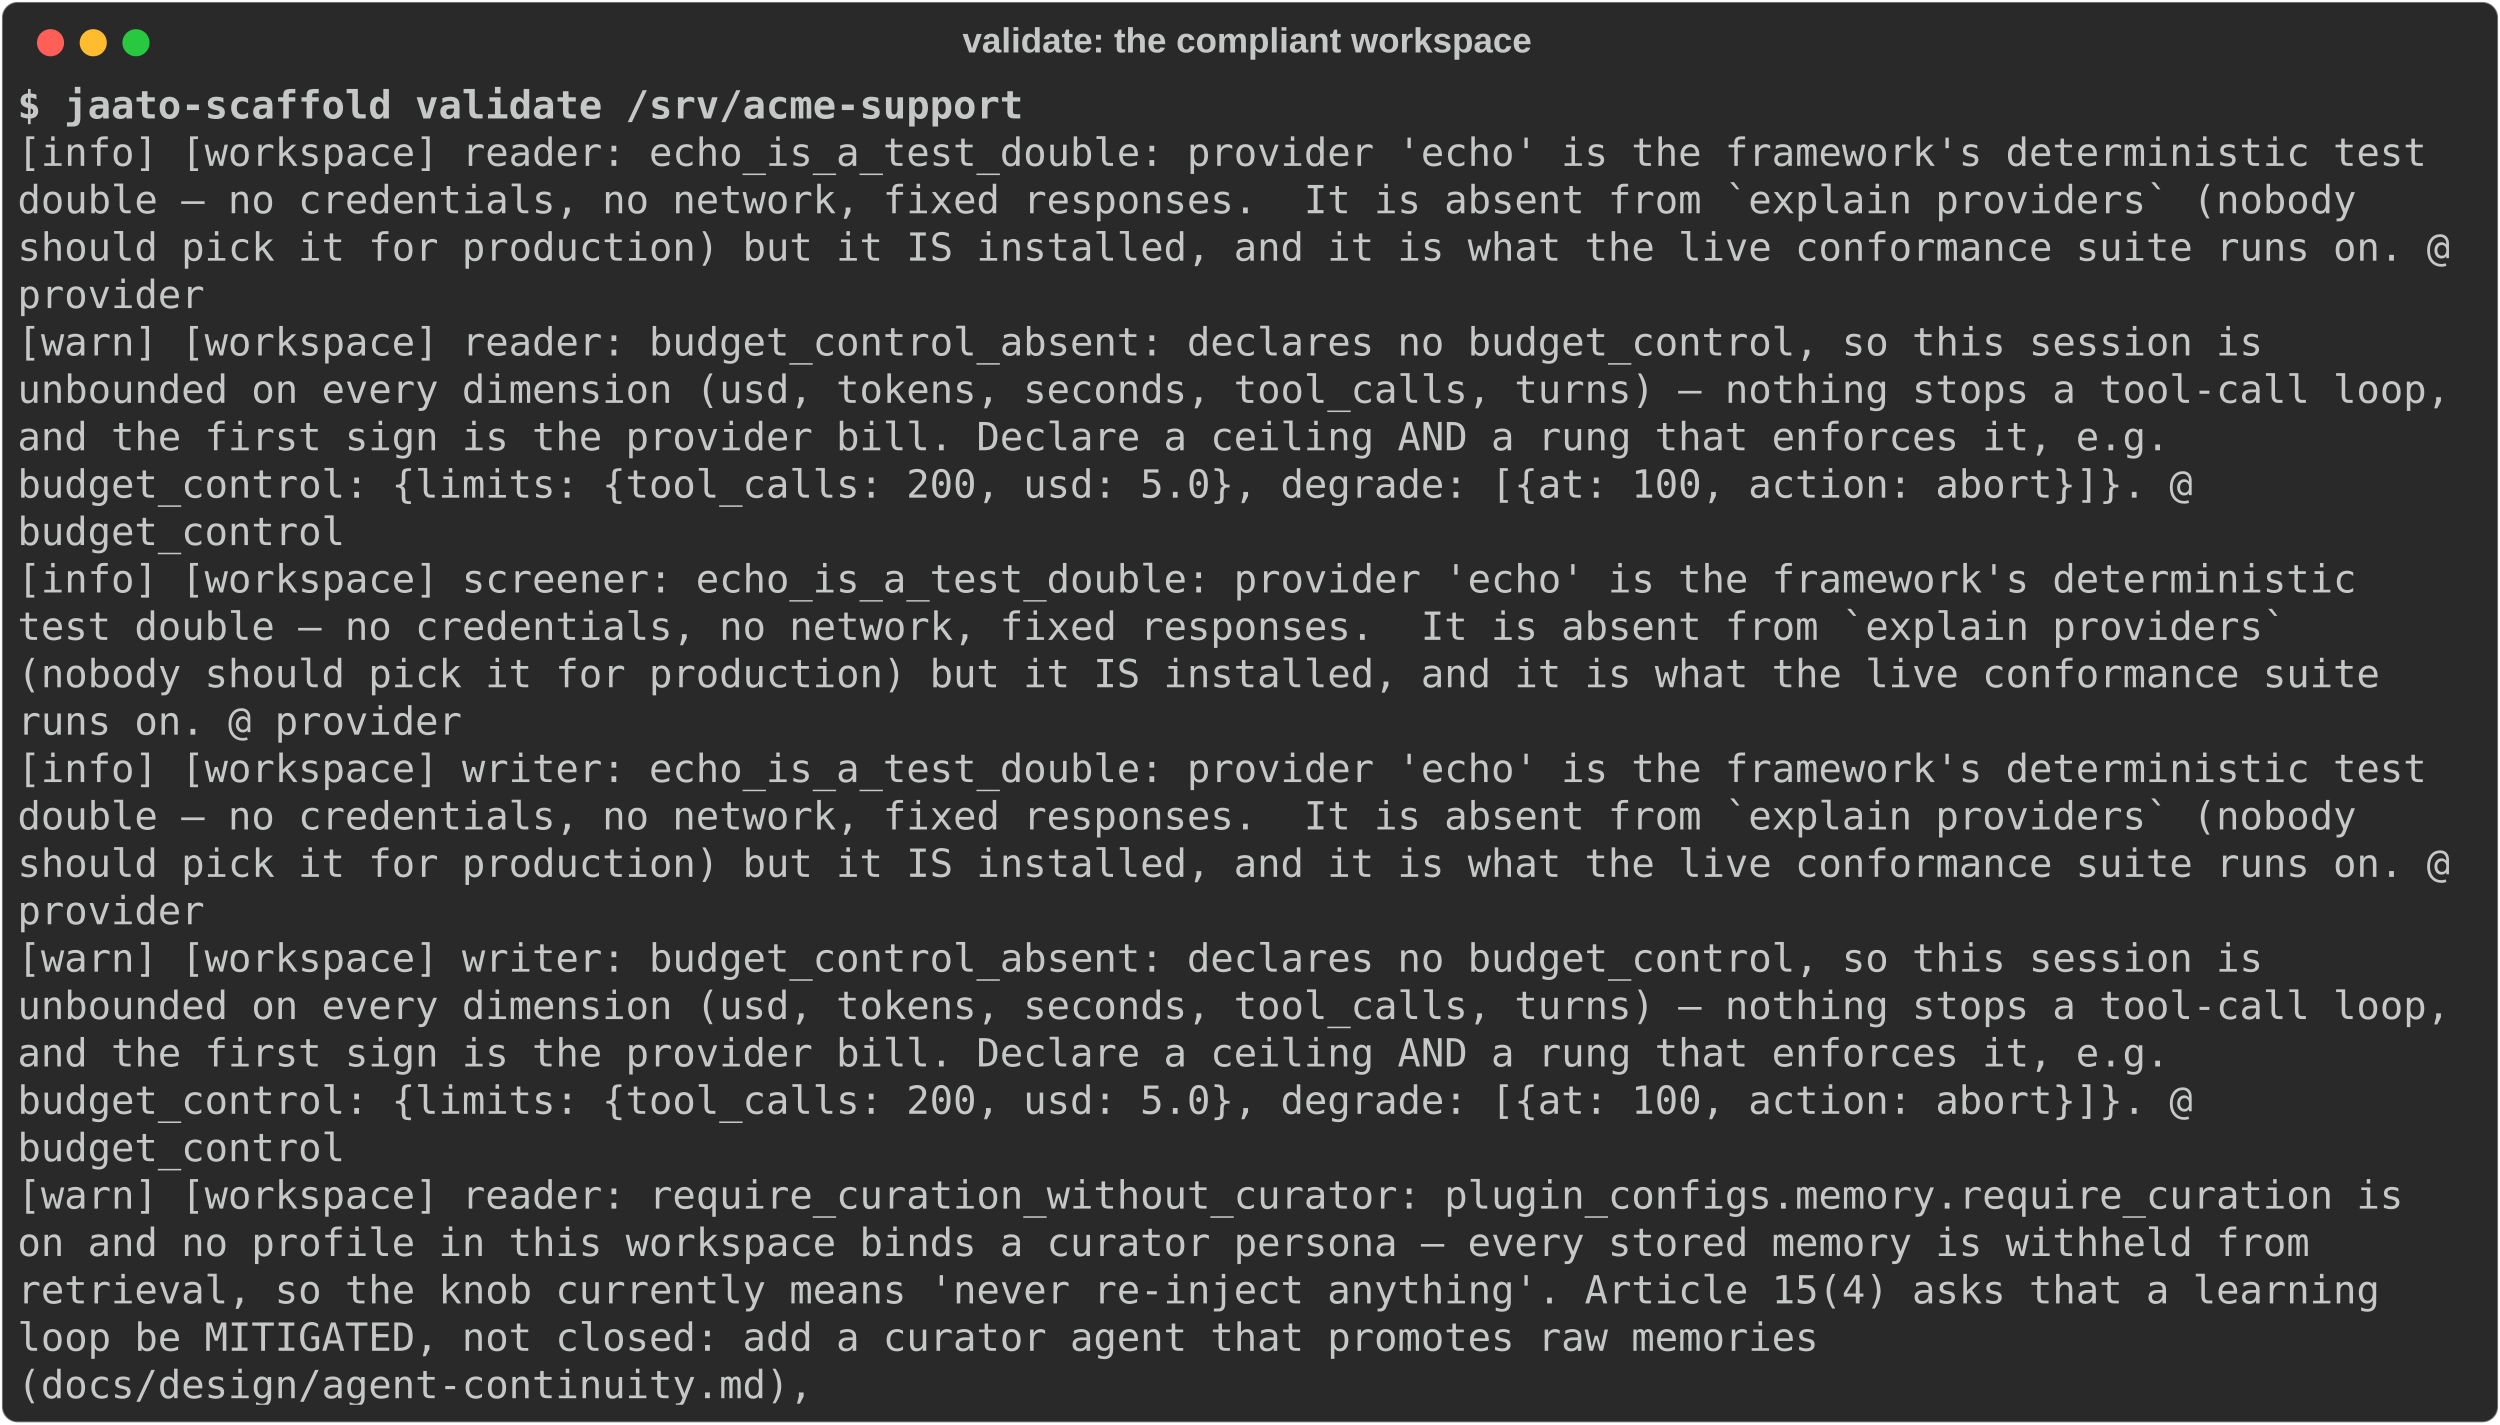
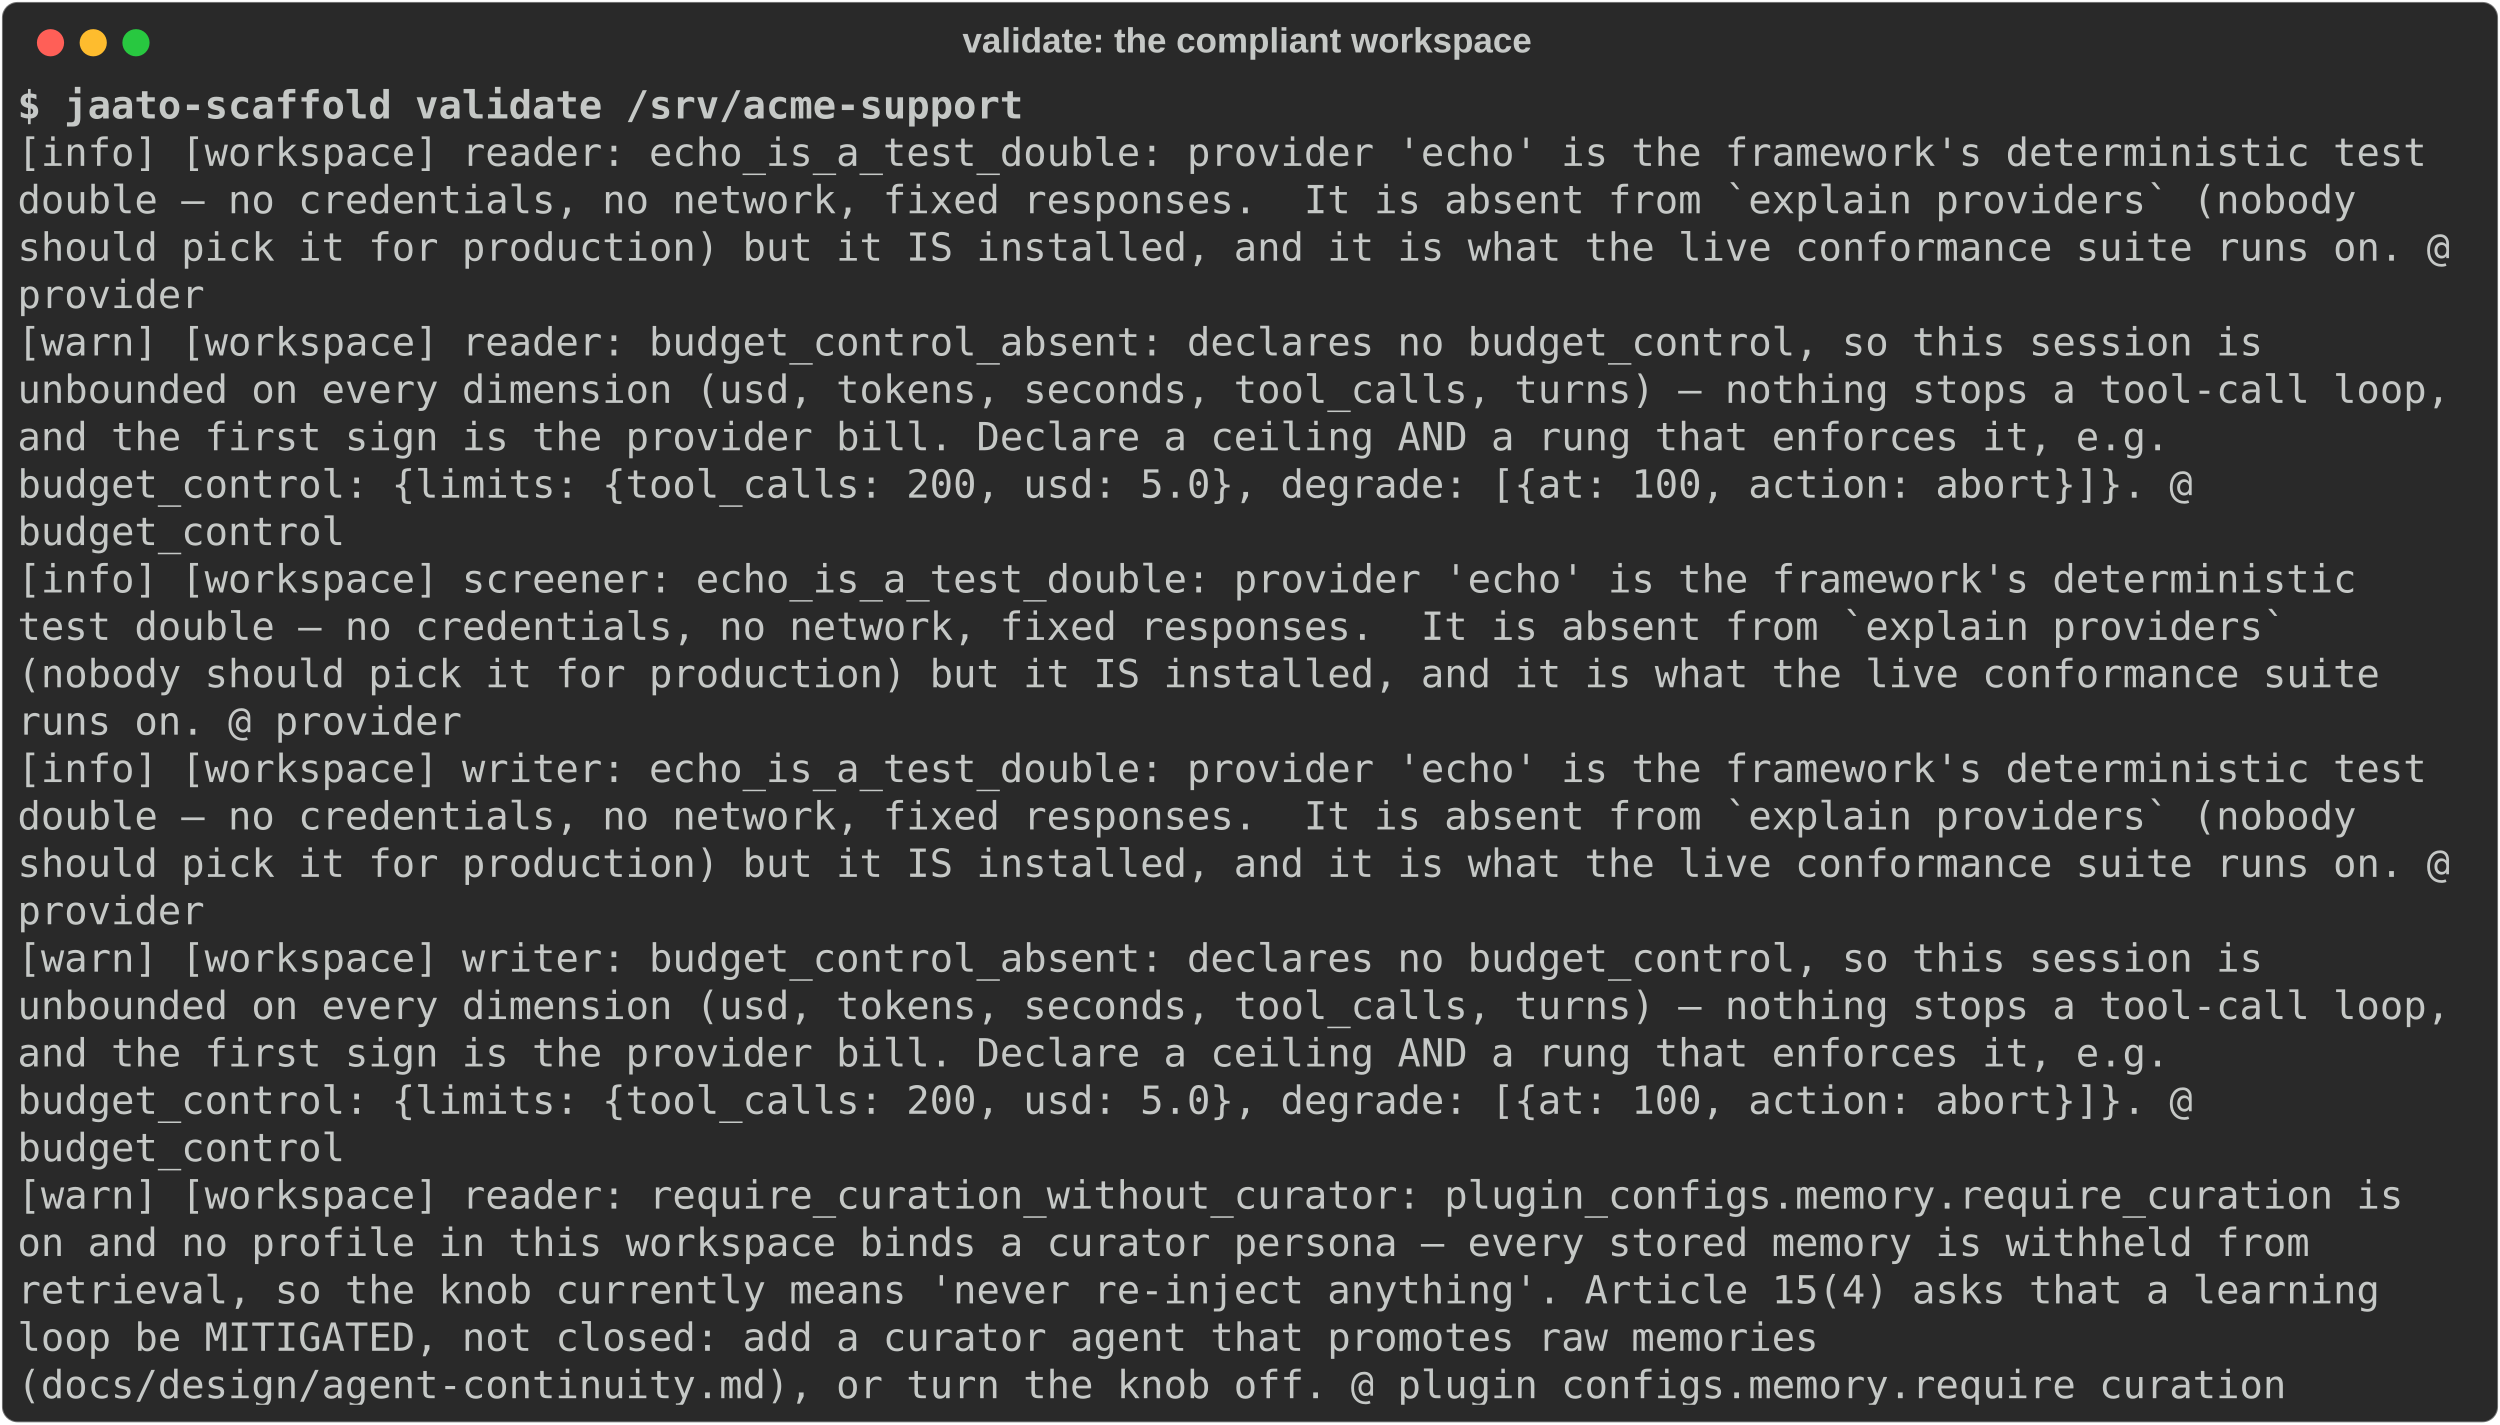
<svg xmlns="http://www.w3.org/2000/svg" class="rich-terminal" viewBox="0 0 1287 733.2">
  <style>

    @font-face {
        font-family: "Fira Code";
        src: local("FiraCode-Regular"),
                url("https://cdnjs.cloudflare.com/ajax/libs/firacode/6.2.0/woff2/FiraCode-Regular.woff2") format("woff2"),
                url("https://cdnjs.cloudflare.com/ajax/libs/firacode/6.2.0/woff/FiraCode-Regular.woff") format("woff");
        font-style: normal;
        font-weight: 400;
    }
    @font-face {
        font-family: "Fira Code";
        src: local("FiraCode-Bold"),
                url("https://cdnjs.cloudflare.com/ajax/libs/firacode/6.2.0/woff2/FiraCode-Bold.woff2") format("woff2"),
                url("https://cdnjs.cloudflare.com/ajax/libs/firacode/6.2.0/woff/FiraCode-Bold.woff") format("woff");
        font-style: bold;
        font-weight: 700;
    }

-     .terminal-1357060533-matrix {
+     .terminal-2796630368-matrix {
        font-family: Fira Code, monospace;
        font-size: 20px;
        line-height: 24.4px;
        font-variant-east-asian: full-width;
    }

-     .terminal-1357060533-title {
+     .terminal-2796630368-title {
        font-size: 18px;
        font-weight: bold;
        font-family: arial;
    }

-     .terminal-1357060533-r1 { fill: #c5c8c6;font-weight: bold }
- .terminal-1357060533-r2 { fill: #c5c8c6 }
+     .terminal-2796630368-r1 { fill: #c5c8c6;font-weight: bold }
+ .terminal-2796630368-r2 { fill: #c5c8c6 }
    </style>
  <defs>
-     <clipPath id="terminal-1357060533-clip-terminal">
+     <clipPath id="terminal-2796630368-clip-terminal">
      <rect x="0" y="0" width="1267.8" height="682.2" />
    </clipPath>
-     <clipPath id="terminal-1357060533-line-0">
+     <clipPath id="terminal-2796630368-line-0">
      <rect x="0" y="1.5" width="1268.8" height="24.65" />
    </clipPath>
-     <clipPath id="terminal-1357060533-line-1">
+     <clipPath id="terminal-2796630368-line-1">
      <rect x="0" y="25.9" width="1268.8" height="24.65" />
    </clipPath>
-     <clipPath id="terminal-1357060533-line-2">
+     <clipPath id="terminal-2796630368-line-2">
      <rect x="0" y="50.3" width="1268.8" height="24.65" />
    </clipPath>
-     <clipPath id="terminal-1357060533-line-3">
+     <clipPath id="terminal-2796630368-line-3">
      <rect x="0" y="74.7" width="1268.8" height="24.65" />
    </clipPath>
-     <clipPath id="terminal-1357060533-line-4">
+     <clipPath id="terminal-2796630368-line-4">
      <rect x="0" y="99.1" width="1268.8" height="24.65" />
    </clipPath>
-     <clipPath id="terminal-1357060533-line-5">
+     <clipPath id="terminal-2796630368-line-5">
      <rect x="0" y="123.5" width="1268.8" height="24.65" />
    </clipPath>
-     <clipPath id="terminal-1357060533-line-6">
+     <clipPath id="terminal-2796630368-line-6">
      <rect x="0" y="147.9" width="1268.8" height="24.65" />
    </clipPath>
-     <clipPath id="terminal-1357060533-line-7">
+     <clipPath id="terminal-2796630368-line-7">
      <rect x="0" y="172.3" width="1268.8" height="24.65" />
    </clipPath>
-     <clipPath id="terminal-1357060533-line-8">
+     <clipPath id="terminal-2796630368-line-8">
      <rect x="0" y="196.7" width="1268.8" height="24.65" />
    </clipPath>
-     <clipPath id="terminal-1357060533-line-9">
+     <clipPath id="terminal-2796630368-line-9">
      <rect x="0" y="221.1" width="1268.8" height="24.65" />
    </clipPath>
-     <clipPath id="terminal-1357060533-line-10">
+     <clipPath id="terminal-2796630368-line-10">
      <rect x="0" y="245.5" width="1268.8" height="24.65" />
    </clipPath>
-     <clipPath id="terminal-1357060533-line-11">
+     <clipPath id="terminal-2796630368-line-11">
      <rect x="0" y="269.9" width="1268.8" height="24.65" />
    </clipPath>
-     <clipPath id="terminal-1357060533-line-12">
+     <clipPath id="terminal-2796630368-line-12">
      <rect x="0" y="294.3" width="1268.8" height="24.65" />
    </clipPath>
-     <clipPath id="terminal-1357060533-line-13">
+     <clipPath id="terminal-2796630368-line-13">
      <rect x="0" y="318.7" width="1268.8" height="24.65" />
    </clipPath>
-     <clipPath id="terminal-1357060533-line-14">
+     <clipPath id="terminal-2796630368-line-14">
      <rect x="0" y="343.1" width="1268.8" height="24.65" />
    </clipPath>
-     <clipPath id="terminal-1357060533-line-15">
+     <clipPath id="terminal-2796630368-line-15">
      <rect x="0" y="367.5" width="1268.8" height="24.65" />
    </clipPath>
-     <clipPath id="terminal-1357060533-line-16">
+     <clipPath id="terminal-2796630368-line-16">
      <rect x="0" y="391.9" width="1268.8" height="24.65" />
    </clipPath>
-     <clipPath id="terminal-1357060533-line-17">
+     <clipPath id="terminal-2796630368-line-17">
      <rect x="0" y="416.3" width="1268.8" height="24.65" />
    </clipPath>
-     <clipPath id="terminal-1357060533-line-18">
+     <clipPath id="terminal-2796630368-line-18">
      <rect x="0" y="440.7" width="1268.8" height="24.65" />
    </clipPath>
-     <clipPath id="terminal-1357060533-line-19">
+     <clipPath id="terminal-2796630368-line-19">
      <rect x="0" y="465.1" width="1268.8" height="24.65" />
    </clipPath>
-     <clipPath id="terminal-1357060533-line-20">
+     <clipPath id="terminal-2796630368-line-20">
      <rect x="0" y="489.5" width="1268.8" height="24.65" />
    </clipPath>
-     <clipPath id="terminal-1357060533-line-21">
+     <clipPath id="terminal-2796630368-line-21">
      <rect x="0" y="513.9" width="1268.8" height="24.65" />
    </clipPath>
-     <clipPath id="terminal-1357060533-line-22">
+     <clipPath id="terminal-2796630368-line-22">
      <rect x="0" y="538.3" width="1268.8" height="24.65" />
    </clipPath>
-     <clipPath id="terminal-1357060533-line-23">
+     <clipPath id="terminal-2796630368-line-23">
      <rect x="0" y="562.7" width="1268.8" height="24.65" />
    </clipPath>
-     <clipPath id="terminal-1357060533-line-24">
+     <clipPath id="terminal-2796630368-line-24">
      <rect x="0" y="587.1" width="1268.8" height="24.65" />
    </clipPath>
-     <clipPath id="terminal-1357060533-line-25">
+     <clipPath id="terminal-2796630368-line-25">
      <rect x="0" y="611.5" width="1268.8" height="24.65" />
    </clipPath>
-     <clipPath id="terminal-1357060533-line-26">
+     <clipPath id="terminal-2796630368-line-26">
      <rect x="0" y="635.9" width="1268.8" height="24.65" />
    </clipPath>
  </defs>
  <rect fill="#292929" stroke="rgba(255,255,255,0.35)" stroke-width="1" x="1" y="1" width="1285" height="731.2" rx="8" />
-   <text class="terminal-1357060533-title" fill="#c5c8c6" text-anchor="middle" x="642" y="27">validate: the compliant workspace</text>
+   <text class="terminal-2796630368-title" fill="#c5c8c6" text-anchor="middle" x="642" y="27">validate: the compliant workspace</text>
  <g transform="translate(26,22)">
    <circle cx="0" cy="0" r="7" fill="#ff5f57" />
    <circle cx="22" cy="0" r="7" fill="#febc2e" />
    <circle cx="44" cy="0" r="7" fill="#28c840" />
  </g>
-   <g transform="translate(9, 41)" clip-path="url(#terminal-1357060533-clip-terminal)">
-     <g class="terminal-1357060533-matrix">
-       <text class="terminal-1357060533-r1" x="0" y="20" textLength="524.6" clip-path="url(#terminal-1357060533-line-0)">$ jaato-scaffold validate /srv/acme-support</text>
-       <text class="terminal-1357060533-r2" x="1268.8" y="20" textLength="12.2" clip-path="url(#terminal-1357060533-line-0)">
- </text>
-       <text class="terminal-1357060533-r2" x="0" y="44.4" textLength="1268.8" clip-path="url(#terminal-1357060533-line-1)">[info] [workspace] reader: echo_is_a_test_double: provider 'echo' is the framework's deterministic test </text>
-       <text class="terminal-1357060533-r2" x="1268.8" y="44.4" textLength="12.2" clip-path="url(#terminal-1357060533-line-1)">
- </text>
-       <text class="terminal-1357060533-r2" x="0" y="68.8" textLength="1232.2" clip-path="url(#terminal-1357060533-line-2)">double — no credentials, no network, fixed responses.  It is absent from `explain providers` (nobody </text>
-       <text class="terminal-1357060533-r2" x="1268.8" y="68.8" textLength="12.2" clip-path="url(#terminal-1357060533-line-2)">
- </text>
-       <text class="terminal-1357060533-r2" x="0" y="93.2" textLength="1268.8" clip-path="url(#terminal-1357060533-line-3)">should pick it for production) but it IS installed, and it is what the live conformance suite runs on. @</text>
-       <text class="terminal-1357060533-r2" x="1268.8" y="93.2" textLength="12.2" clip-path="url(#terminal-1357060533-line-3)">
- </text>
-       <text class="terminal-1357060533-r2" x="0" y="117.6" textLength="97.6" clip-path="url(#terminal-1357060533-line-4)">provider</text>
-       <text class="terminal-1357060533-r2" x="1268.8" y="117.6" textLength="12.2" clip-path="url(#terminal-1357060533-line-4)">
- </text>
-       <text class="terminal-1357060533-r2" x="0" y="142" textLength="1183.4" clip-path="url(#terminal-1357060533-line-5)">[warn] [workspace] reader: budget_control_absent: declares no budget_control, so this session is </text>
-       <text class="terminal-1357060533-r2" x="1268.8" y="142" textLength="12.2" clip-path="url(#terminal-1357060533-line-5)">
- </text>
-       <text class="terminal-1357060533-r2" x="0" y="166.4" textLength="1268.8" clip-path="url(#terminal-1357060533-line-6)">unbounded on every dimension (usd, tokens, seconds, tool_calls, turns) — nothing stops a tool-call loop,</text>
-       <text class="terminal-1357060533-r2" x="1268.8" y="166.4" textLength="12.2" clip-path="url(#terminal-1357060533-line-6)">
- </text>
-       <text class="terminal-1357060533-r2" x="0" y="190.8" textLength="1134.6" clip-path="url(#terminal-1357060533-line-7)">and the first sign is the provider bill. Declare a ceiling AND a rung that enforces it, e.g. </text>
-       <text class="terminal-1357060533-r2" x="1268.8" y="190.8" textLength="12.2" clip-path="url(#terminal-1357060533-line-7)">
- </text>
-       <text class="terminal-1357060533-r2" x="0" y="215.2" textLength="1146.8" clip-path="url(#terminal-1357060533-line-8)">budget_control: {limits: {tool_calls: 200, usd: 5.0}, degrade: [{at: 100, action: abort}]}. @ </text>
-       <text class="terminal-1357060533-r2" x="1268.8" y="215.2" textLength="12.2" clip-path="url(#terminal-1357060533-line-8)">
- </text>
-       <text class="terminal-1357060533-r2" x="0" y="239.6" textLength="170.8" clip-path="url(#terminal-1357060533-line-9)">budget_control</text>
-       <text class="terminal-1357060533-r2" x="1268.8" y="239.6" textLength="12.2" clip-path="url(#terminal-1357060533-line-9)">
- </text>
-       <text class="terminal-1357060533-r2" x="0" y="264" textLength="1232.2" clip-path="url(#terminal-1357060533-line-10)">[info] [workspace] screener: echo_is_a_test_double: provider 'echo' is the framework's deterministic </text>
-       <text class="terminal-1357060533-r2" x="1268.8" y="264" textLength="12.2" clip-path="url(#terminal-1357060533-line-10)">
- </text>
-       <text class="terminal-1357060533-r2" x="0" y="288.4" textLength="1195.6" clip-path="url(#terminal-1357060533-line-11)">test double — no credentials, no network, fixed responses.  It is absent from `explain providers` </text>
-       <text class="terminal-1357060533-r2" x="1268.8" y="288.4" textLength="12.2" clip-path="url(#terminal-1357060533-line-11)">
- </text>
-       <text class="terminal-1357060533-r2" x="0" y="312.8" textLength="1244.4" clip-path="url(#terminal-1357060533-line-12)">(nobody should pick it for production) but it IS installed, and it is what the live conformance suite </text>
-       <text class="terminal-1357060533-r2" x="1268.8" y="312.8" textLength="12.2" clip-path="url(#terminal-1357060533-line-12)">
- </text>
-       <text class="terminal-1357060533-r2" x="0" y="337.2" textLength="231.8" clip-path="url(#terminal-1357060533-line-13)">runs on. @ provider</text>
-       <text class="terminal-1357060533-r2" x="1268.8" y="337.2" textLength="12.2" clip-path="url(#terminal-1357060533-line-13)">
- </text>
-       <text class="terminal-1357060533-r2" x="0" y="361.6" textLength="1268.8" clip-path="url(#terminal-1357060533-line-14)">[info] [workspace] writer: echo_is_a_test_double: provider 'echo' is the framework's deterministic test </text>
-       <text class="terminal-1357060533-r2" x="1268.8" y="361.6" textLength="12.2" clip-path="url(#terminal-1357060533-line-14)">
- </text>
-       <text class="terminal-1357060533-r2" x="0" y="386" textLength="1232.2" clip-path="url(#terminal-1357060533-line-15)">double — no credentials, no network, fixed responses.  It is absent from `explain providers` (nobody </text>
-       <text class="terminal-1357060533-r2" x="1268.8" y="386" textLength="12.2" clip-path="url(#terminal-1357060533-line-15)">
- </text>
-       <text class="terminal-1357060533-r2" x="0" y="410.4" textLength="1268.8" clip-path="url(#terminal-1357060533-line-16)">should pick it for production) but it IS installed, and it is what the live conformance suite runs on. @</text>
-       <text class="terminal-1357060533-r2" x="1268.8" y="410.4" textLength="12.2" clip-path="url(#terminal-1357060533-line-16)">
- </text>
-       <text class="terminal-1357060533-r2" x="0" y="434.8" textLength="97.6" clip-path="url(#terminal-1357060533-line-17)">provider</text>
-       <text class="terminal-1357060533-r2" x="1268.8" y="434.8" textLength="12.2" clip-path="url(#terminal-1357060533-line-17)">
- </text>
-       <text class="terminal-1357060533-r2" x="0" y="459.2" textLength="1183.4" clip-path="url(#terminal-1357060533-line-18)">[warn] [workspace] writer: budget_control_absent: declares no budget_control, so this session is </text>
-       <text class="terminal-1357060533-r2" x="1268.8" y="459.2" textLength="12.2" clip-path="url(#terminal-1357060533-line-18)">
- </text>
-       <text class="terminal-1357060533-r2" x="0" y="483.6" textLength="1268.8" clip-path="url(#terminal-1357060533-line-19)">unbounded on every dimension (usd, tokens, seconds, tool_calls, turns) — nothing stops a tool-call loop,</text>
-       <text class="terminal-1357060533-r2" x="1268.8" y="483.6" textLength="12.2" clip-path="url(#terminal-1357060533-line-19)">
- </text>
-       <text class="terminal-1357060533-r2" x="0" y="508" textLength="1134.6" clip-path="url(#terminal-1357060533-line-20)">and the first sign is the provider bill. Declare a ceiling AND a rung that enforces it, e.g. </text>
-       <text class="terminal-1357060533-r2" x="1268.8" y="508" textLength="12.2" clip-path="url(#terminal-1357060533-line-20)">
- </text>
-       <text class="terminal-1357060533-r2" x="0" y="532.4" textLength="1146.8" clip-path="url(#terminal-1357060533-line-21)">budget_control: {limits: {tool_calls: 200, usd: 5.0}, degrade: [{at: 100, action: abort}]}. @ </text>
-       <text class="terminal-1357060533-r2" x="1268.8" y="532.4" textLength="12.2" clip-path="url(#terminal-1357060533-line-21)">
- </text>
-       <text class="terminal-1357060533-r2" x="0" y="556.8" textLength="170.8" clip-path="url(#terminal-1357060533-line-22)">budget_control</text>
-       <text class="terminal-1357060533-r2" x="1268.8" y="556.8" textLength="12.2" clip-path="url(#terminal-1357060533-line-22)">
- </text>
-       <text class="terminal-1357060533-r2" x="0" y="581.2" textLength="1256.6" clip-path="url(#terminal-1357060533-line-23)">[warn] [workspace] reader: require_curation_without_curator: plugin_configs.memory.require_curation is </text>
-       <text class="terminal-1357060533-r2" x="1268.8" y="581.2" textLength="12.2" clip-path="url(#terminal-1357060533-line-23)">
- </text>
-       <text class="terminal-1357060533-r2" x="0" y="605.6" textLength="1207.8" clip-path="url(#terminal-1357060533-line-24)">on and no profile in this workspace binds a curator persona — every stored memory is withheld from </text>
-       <text class="terminal-1357060533-r2" x="1268.8" y="605.6" textLength="12.2" clip-path="url(#terminal-1357060533-line-24)">
- </text>
-       <text class="terminal-1357060533-r2" x="0" y="630" textLength="1244.4" clip-path="url(#terminal-1357060533-line-25)">retrieval, so the knob currently means 'never re-inject anything'. Article 15(4) asks that a learning </text>
-       <text class="terminal-1357060533-r2" x="1268.8" y="630" textLength="12.2" clip-path="url(#terminal-1357060533-line-25)">
- </text>
-       <text class="terminal-1357060533-r2" x="0" y="654.4" textLength="951.6" clip-path="url(#terminal-1357060533-line-26)">loop be MITIGATED, not closed: add a curator agent that promotes raw memories </text>
-       <text class="terminal-1357060533-r2" x="1268.8" y="654.4" textLength="12.2" clip-path="url(#terminal-1357060533-line-26)">
- </text>
-       <text class="terminal-1357060533-r2" x="0" y="678.8" textLength="414.8" clip-path="url(#terminal-1357060533-line-27)">(docs/design/agent-continuity.md),</text>
-       <text class="terminal-1357060533-r2" x="1268.8" y="678.8" textLength="12.2" clip-path="url(#terminal-1357060533-line-27)">
+   <g transform="translate(9, 41)" clip-path="url(#terminal-2796630368-clip-terminal)">
+     <g class="terminal-2796630368-matrix">
+       <text class="terminal-2796630368-r1" x="0" y="20" textLength="524.6" clip-path="url(#terminal-2796630368-line-0)">$ jaato-scaffold validate /srv/acme-support</text>
+       <text class="terminal-2796630368-r2" x="1268.8" y="20" textLength="12.2" clip-path="url(#terminal-2796630368-line-0)">
+ </text>
+       <text class="terminal-2796630368-r2" x="0" y="44.4" textLength="1268.8" clip-path="url(#terminal-2796630368-line-1)">[info] [workspace] reader: echo_is_a_test_double: provider 'echo' is the framework's deterministic test </text>
+       <text class="terminal-2796630368-r2" x="1268.8" y="44.4" textLength="12.2" clip-path="url(#terminal-2796630368-line-1)">
+ </text>
+       <text class="terminal-2796630368-r2" x="0" y="68.8" textLength="1232.2" clip-path="url(#terminal-2796630368-line-2)">double — no credentials, no network, fixed responses.  It is absent from `explain providers` (nobody </text>
+       <text class="terminal-2796630368-r2" x="1268.8" y="68.8" textLength="12.2" clip-path="url(#terminal-2796630368-line-2)">
+ </text>
+       <text class="terminal-2796630368-r2" x="0" y="93.2" textLength="1268.8" clip-path="url(#terminal-2796630368-line-3)">should pick it for production) but it IS installed, and it is what the live conformance suite runs on. @</text>
+       <text class="terminal-2796630368-r2" x="1268.8" y="93.2" textLength="12.2" clip-path="url(#terminal-2796630368-line-3)">
+ </text>
+       <text class="terminal-2796630368-r2" x="0" y="117.6" textLength="97.6" clip-path="url(#terminal-2796630368-line-4)">provider</text>
+       <text class="terminal-2796630368-r2" x="1268.8" y="117.6" textLength="12.2" clip-path="url(#terminal-2796630368-line-4)">
+ </text>
+       <text class="terminal-2796630368-r2" x="0" y="142" textLength="1183.4" clip-path="url(#terminal-2796630368-line-5)">[warn] [workspace] reader: budget_control_absent: declares no budget_control, so this session is </text>
+       <text class="terminal-2796630368-r2" x="1268.8" y="142" textLength="12.2" clip-path="url(#terminal-2796630368-line-5)">
+ </text>
+       <text class="terminal-2796630368-r2" x="0" y="166.4" textLength="1268.8" clip-path="url(#terminal-2796630368-line-6)">unbounded on every dimension (usd, tokens, seconds, tool_calls, turns) — nothing stops a tool-call loop,</text>
+       <text class="terminal-2796630368-r2" x="1268.8" y="166.4" textLength="12.2" clip-path="url(#terminal-2796630368-line-6)">
+ </text>
+       <text class="terminal-2796630368-r2" x="0" y="190.8" textLength="1134.6" clip-path="url(#terminal-2796630368-line-7)">and the first sign is the provider bill. Declare a ceiling AND a rung that enforces it, e.g. </text>
+       <text class="terminal-2796630368-r2" x="1268.8" y="190.8" textLength="12.2" clip-path="url(#terminal-2796630368-line-7)">
+ </text>
+       <text class="terminal-2796630368-r2" x="0" y="215.2" textLength="1146.8" clip-path="url(#terminal-2796630368-line-8)">budget_control: {limits: {tool_calls: 200, usd: 5.0}, degrade: [{at: 100, action: abort}]}. @ </text>
+       <text class="terminal-2796630368-r2" x="1268.8" y="215.2" textLength="12.2" clip-path="url(#terminal-2796630368-line-8)">
+ </text>
+       <text class="terminal-2796630368-r2" x="0" y="239.6" textLength="170.8" clip-path="url(#terminal-2796630368-line-9)">budget_control</text>
+       <text class="terminal-2796630368-r2" x="1268.8" y="239.6" textLength="12.2" clip-path="url(#terminal-2796630368-line-9)">
+ </text>
+       <text class="terminal-2796630368-r2" x="0" y="264" textLength="1232.2" clip-path="url(#terminal-2796630368-line-10)">[info] [workspace] screener: echo_is_a_test_double: provider 'echo' is the framework's deterministic </text>
+       <text class="terminal-2796630368-r2" x="1268.8" y="264" textLength="12.2" clip-path="url(#terminal-2796630368-line-10)">
+ </text>
+       <text class="terminal-2796630368-r2" x="0" y="288.4" textLength="1195.6" clip-path="url(#terminal-2796630368-line-11)">test double — no credentials, no network, fixed responses.  It is absent from `explain providers` </text>
+       <text class="terminal-2796630368-r2" x="1268.8" y="288.4" textLength="12.2" clip-path="url(#terminal-2796630368-line-11)">
+ </text>
+       <text class="terminal-2796630368-r2" x="0" y="312.8" textLength="1244.4" clip-path="url(#terminal-2796630368-line-12)">(nobody should pick it for production) but it IS installed, and it is what the live conformance suite </text>
+       <text class="terminal-2796630368-r2" x="1268.8" y="312.8" textLength="12.2" clip-path="url(#terminal-2796630368-line-12)">
+ </text>
+       <text class="terminal-2796630368-r2" x="0" y="337.2" textLength="231.8" clip-path="url(#terminal-2796630368-line-13)">runs on. @ provider</text>
+       <text class="terminal-2796630368-r2" x="1268.8" y="337.2" textLength="12.2" clip-path="url(#terminal-2796630368-line-13)">
+ </text>
+       <text class="terminal-2796630368-r2" x="0" y="361.6" textLength="1268.8" clip-path="url(#terminal-2796630368-line-14)">[info] [workspace] writer: echo_is_a_test_double: provider 'echo' is the framework's deterministic test </text>
+       <text class="terminal-2796630368-r2" x="1268.8" y="361.6" textLength="12.2" clip-path="url(#terminal-2796630368-line-14)">
+ </text>
+       <text class="terminal-2796630368-r2" x="0" y="386" textLength="1232.2" clip-path="url(#terminal-2796630368-line-15)">double — no credentials, no network, fixed responses.  It is absent from `explain providers` (nobody </text>
+       <text class="terminal-2796630368-r2" x="1268.8" y="386" textLength="12.2" clip-path="url(#terminal-2796630368-line-15)">
+ </text>
+       <text class="terminal-2796630368-r2" x="0" y="410.4" textLength="1268.8" clip-path="url(#terminal-2796630368-line-16)">should pick it for production) but it IS installed, and it is what the live conformance suite runs on. @</text>
+       <text class="terminal-2796630368-r2" x="1268.8" y="410.4" textLength="12.2" clip-path="url(#terminal-2796630368-line-16)">
+ </text>
+       <text class="terminal-2796630368-r2" x="0" y="434.8" textLength="97.6" clip-path="url(#terminal-2796630368-line-17)">provider</text>
+       <text class="terminal-2796630368-r2" x="1268.8" y="434.8" textLength="12.2" clip-path="url(#terminal-2796630368-line-17)">
+ </text>
+       <text class="terminal-2796630368-r2" x="0" y="459.2" textLength="1183.4" clip-path="url(#terminal-2796630368-line-18)">[warn] [workspace] writer: budget_control_absent: declares no budget_control, so this session is </text>
+       <text class="terminal-2796630368-r2" x="1268.8" y="459.2" textLength="12.2" clip-path="url(#terminal-2796630368-line-18)">
+ </text>
+       <text class="terminal-2796630368-r2" x="0" y="483.6" textLength="1268.8" clip-path="url(#terminal-2796630368-line-19)">unbounded on every dimension (usd, tokens, seconds, tool_calls, turns) — nothing stops a tool-call loop,</text>
+       <text class="terminal-2796630368-r2" x="1268.8" y="483.6" textLength="12.2" clip-path="url(#terminal-2796630368-line-19)">
+ </text>
+       <text class="terminal-2796630368-r2" x="0" y="508" textLength="1134.6" clip-path="url(#terminal-2796630368-line-20)">and the first sign is the provider bill. Declare a ceiling AND a rung that enforces it, e.g. </text>
+       <text class="terminal-2796630368-r2" x="1268.8" y="508" textLength="12.2" clip-path="url(#terminal-2796630368-line-20)">
+ </text>
+       <text class="terminal-2796630368-r2" x="0" y="532.4" textLength="1146.8" clip-path="url(#terminal-2796630368-line-21)">budget_control: {limits: {tool_calls: 200, usd: 5.0}, degrade: [{at: 100, action: abort}]}. @ </text>
+       <text class="terminal-2796630368-r2" x="1268.8" y="532.4" textLength="12.2" clip-path="url(#terminal-2796630368-line-21)">
+ </text>
+       <text class="terminal-2796630368-r2" x="0" y="556.8" textLength="170.8" clip-path="url(#terminal-2796630368-line-22)">budget_control</text>
+       <text class="terminal-2796630368-r2" x="1268.8" y="556.8" textLength="12.2" clip-path="url(#terminal-2796630368-line-22)">
+ </text>
+       <text class="terminal-2796630368-r2" x="0" y="581.2" textLength="1256.6" clip-path="url(#terminal-2796630368-line-23)">[warn] [workspace] reader: require_curation_without_curator: plugin_configs.memory.require_curation is </text>
+       <text class="terminal-2796630368-r2" x="1268.8" y="581.2" textLength="12.2" clip-path="url(#terminal-2796630368-line-23)">
+ </text>
+       <text class="terminal-2796630368-r2" x="0" y="605.6" textLength="1207.8" clip-path="url(#terminal-2796630368-line-24)">on and no profile in this workspace binds a curator persona — every stored memory is withheld from </text>
+       <text class="terminal-2796630368-r2" x="1268.8" y="605.6" textLength="12.2" clip-path="url(#terminal-2796630368-line-24)">
+ </text>
+       <text class="terminal-2796630368-r2" x="0" y="630" textLength="1244.4" clip-path="url(#terminal-2796630368-line-25)">retrieval, so the knob currently means 'never re-inject anything'. Article 15(4) asks that a learning </text>
+       <text class="terminal-2796630368-r2" x="1268.8" y="630" textLength="12.2" clip-path="url(#terminal-2796630368-line-25)">
+ </text>
+       <text class="terminal-2796630368-r2" x="0" y="654.4" textLength="951.6" clip-path="url(#terminal-2796630368-line-26)">loop be MITIGATED, not closed: add a curator agent that promotes raw memories </text>
+       <text class="terminal-2796630368-r2" x="1268.8" y="654.4" textLength="12.2" clip-path="url(#terminal-2796630368-line-26)">
+ </text>
+       <text class="terminal-2796630368-r2" x="0" y="678.8" textLength="1183.4" clip-path="url(#terminal-2796630368-line-27)">(docs/design/agent-continuity.md), or turn the knob off. @ plugin_configs.memory.require_curation</text>
+       <text class="terminal-2796630368-r2" x="1268.8" y="678.8" textLength="12.2" clip-path="url(#terminal-2796630368-line-27)">
</text>
    </g>
  </g>
</svg>
